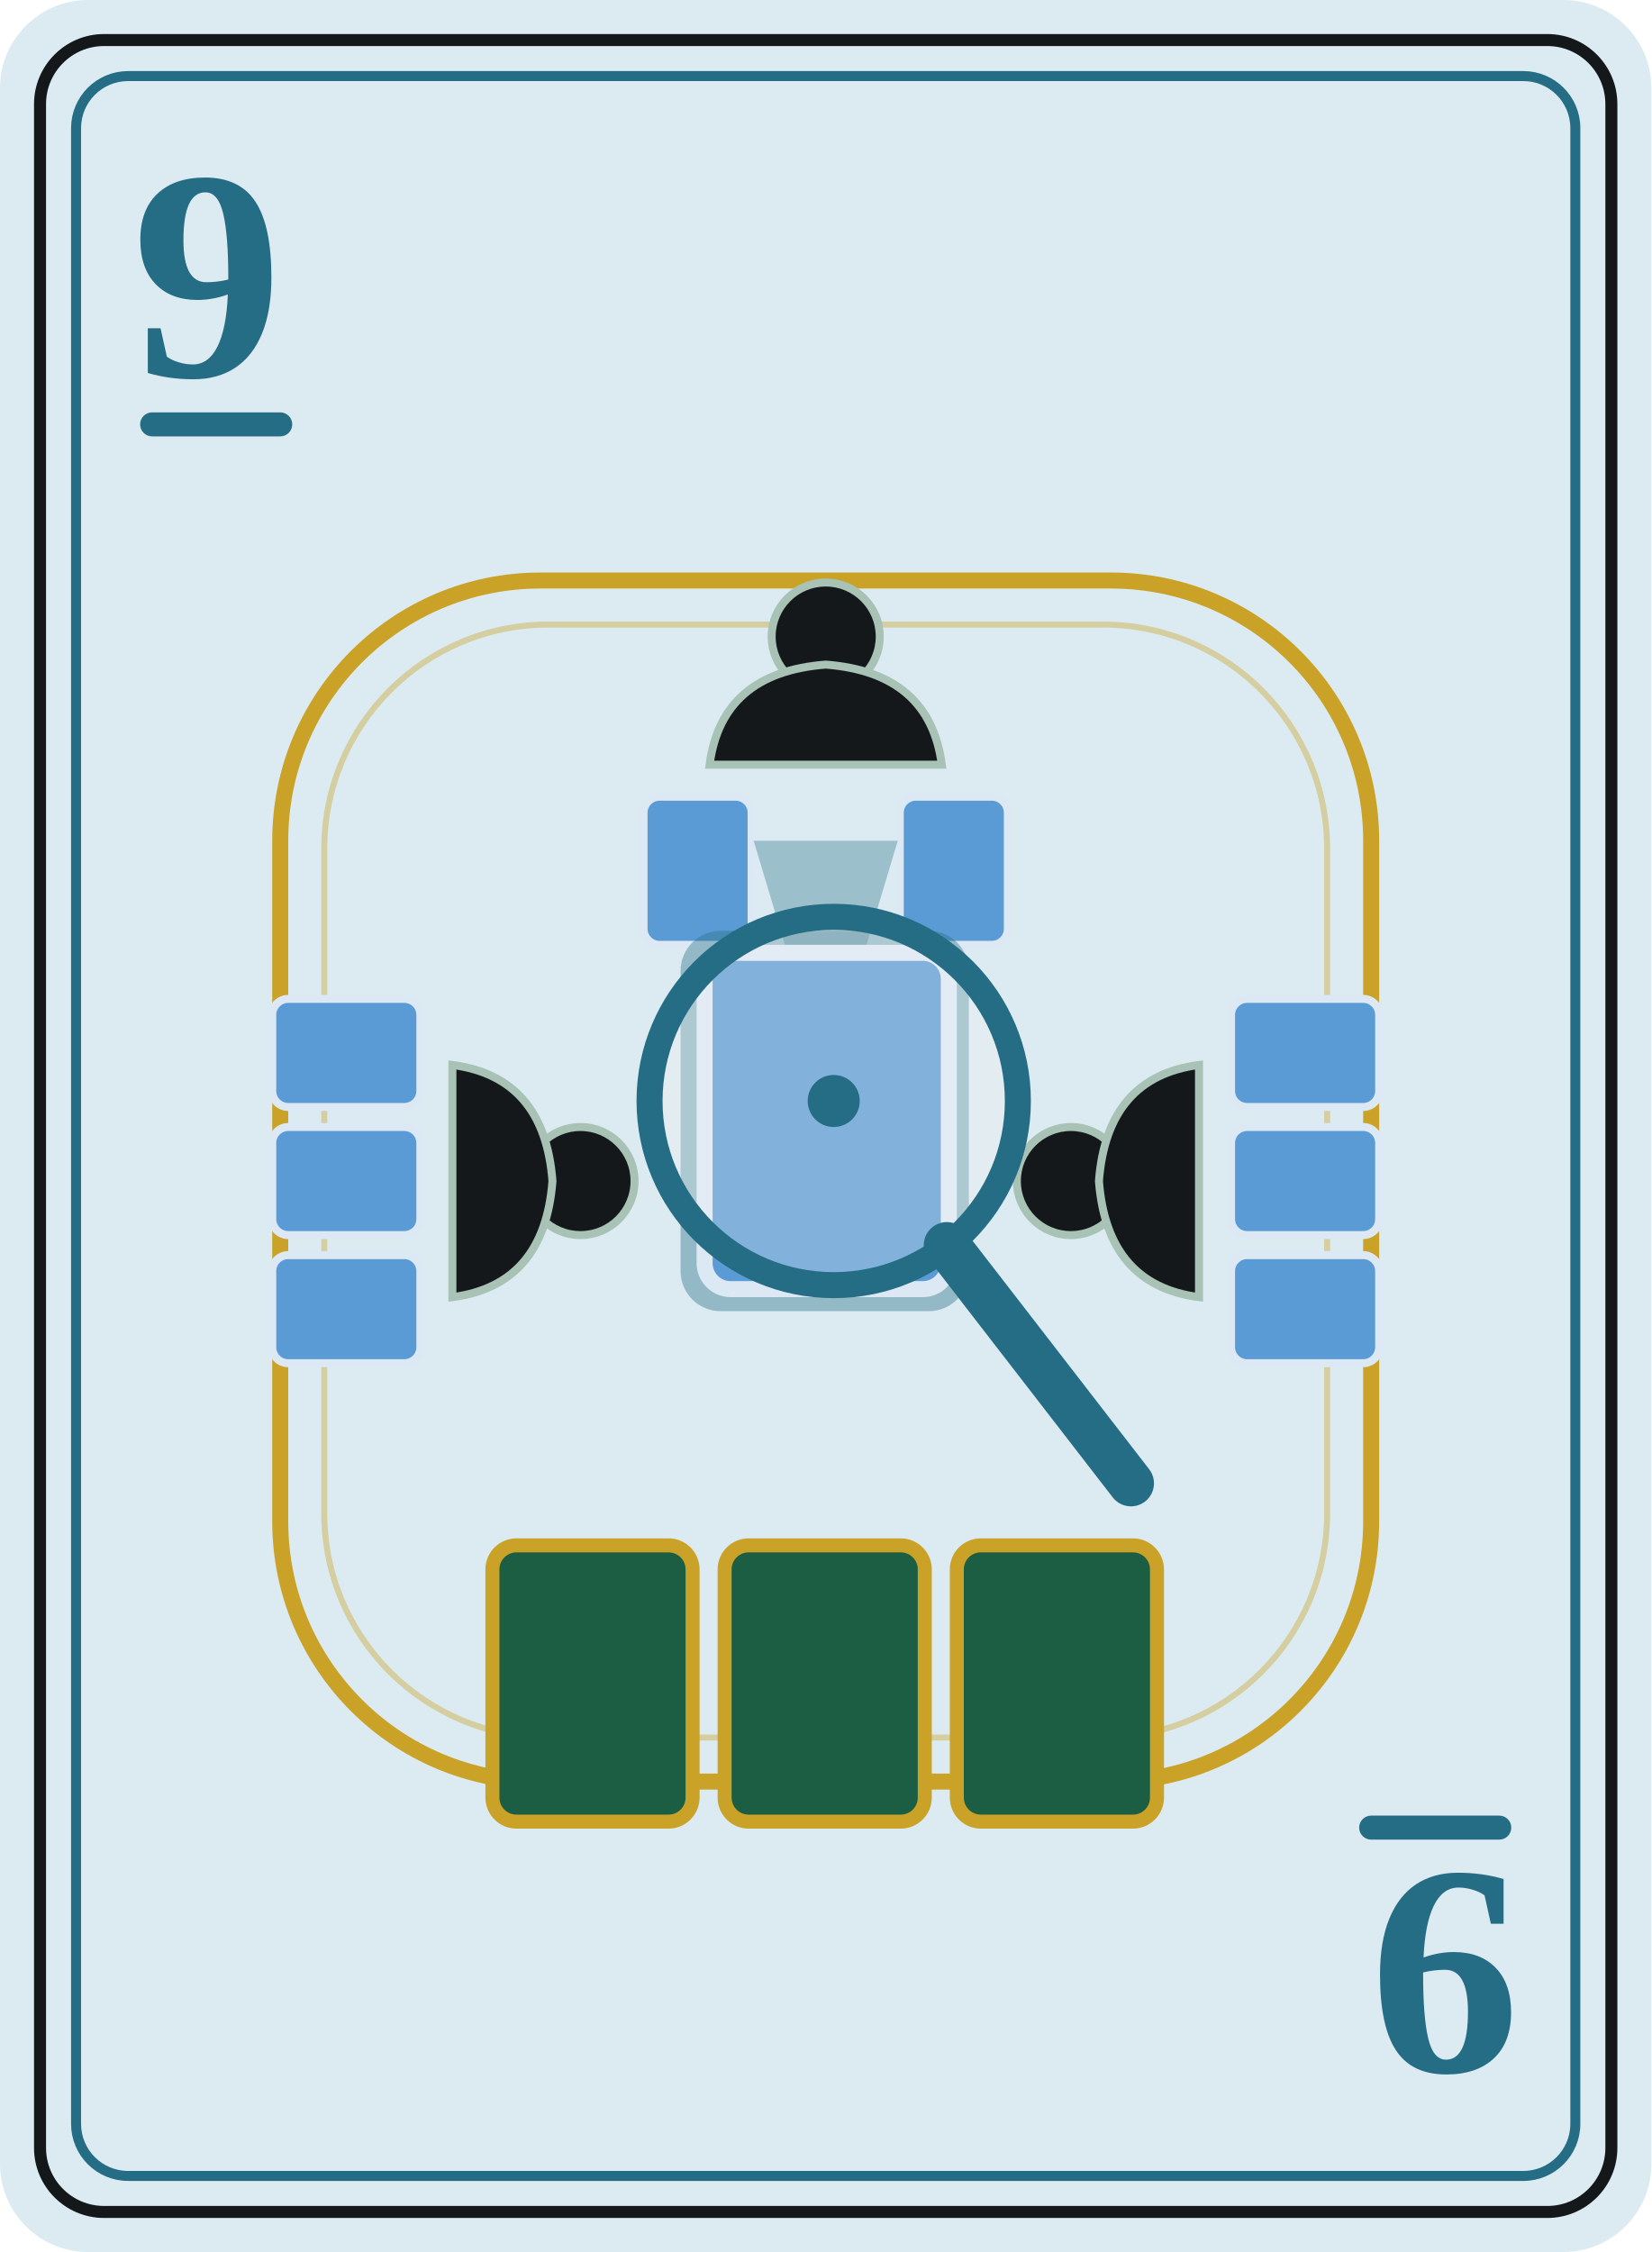
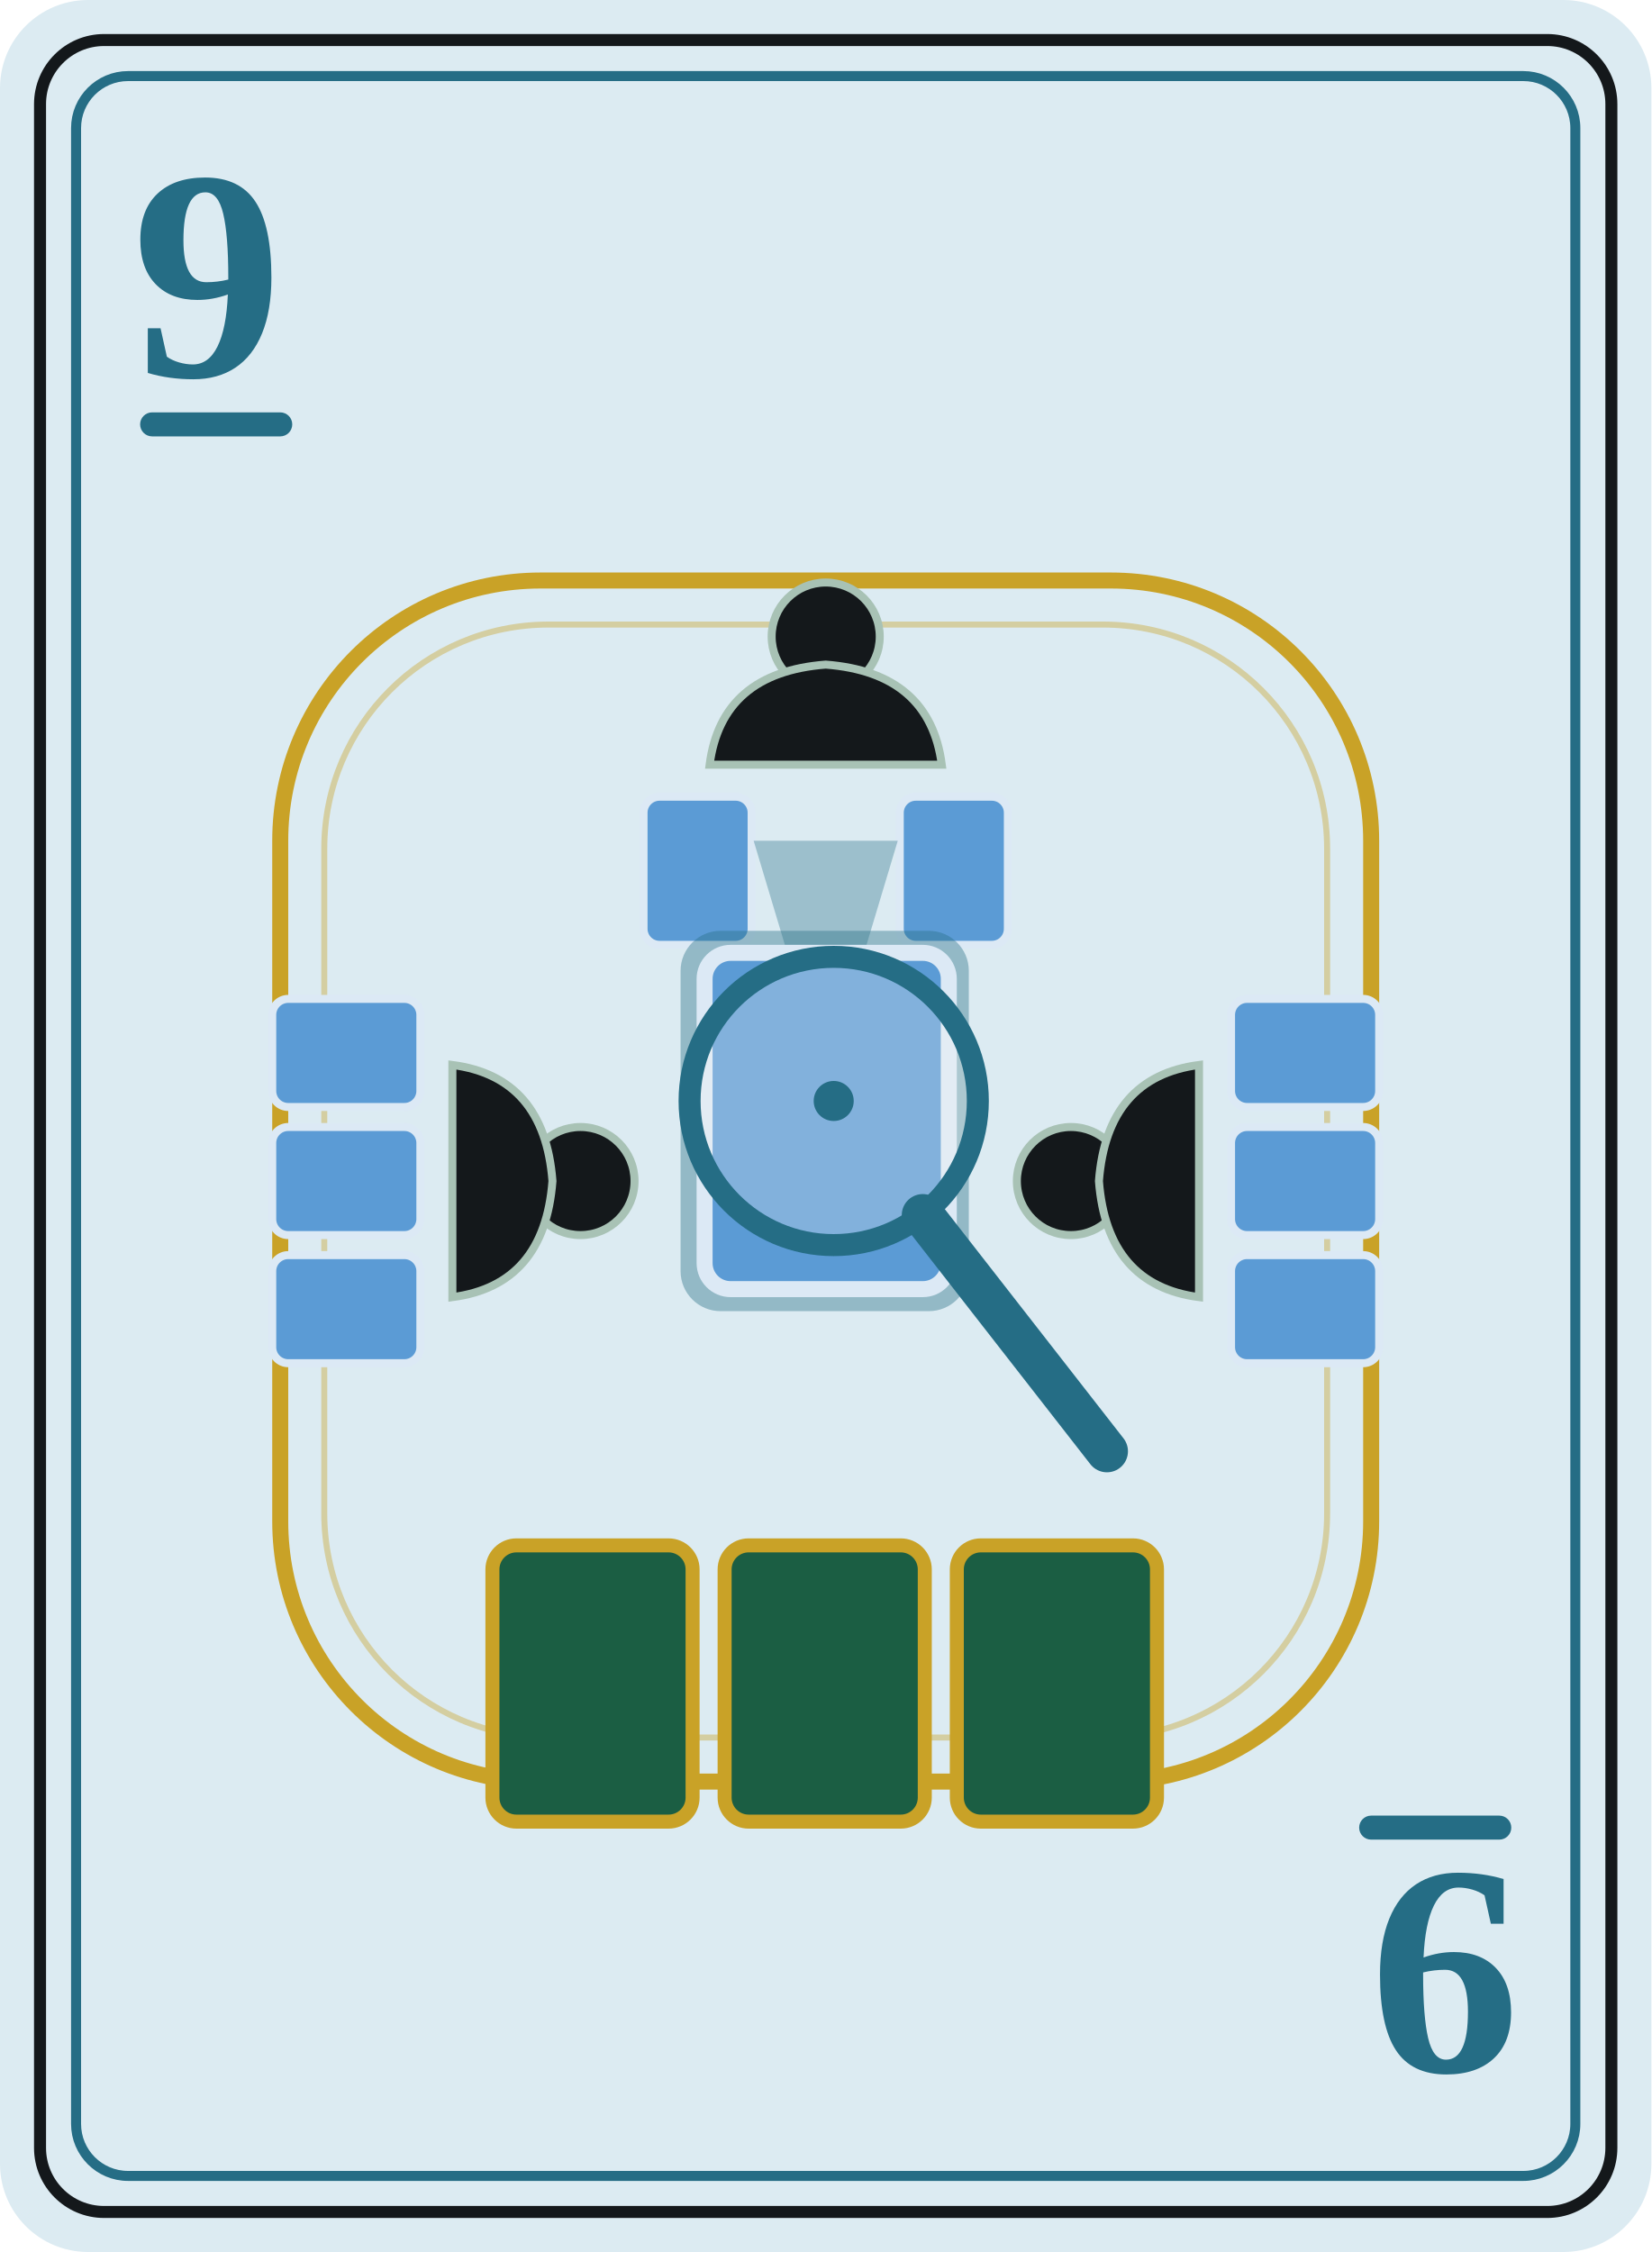
<svg xmlns="http://www.w3.org/2000/svg" viewBox="0 0 825 1125">
  <rect width="825" height="1125" rx="44" fill="#DCEBF2" />
  <rect x="20" y="20" width="785" height="1085" rx="32" fill="none" stroke="#14181B" stroke-width="6" />
  <rect x="38" y="38" width="749" height="1049" rx="26" fill="none" stroke="#256D85" stroke-width="5" />
  <text x="66" y="188" font-family="Georgia, 'Times New Roman', serif" font-size="150" font-weight="bold" fill="#256D85">9</text>
  <rect x="70" y="206" width="76" height="12" rx="6" fill="#256D85" />
  <g transform="rotate(180 412.5 562.5)">
    <text x="66" y="188" font-family="Georgia, 'Times New Roman', serif" font-size="150" font-weight="bold" fill="#256D85">9</text>
    <rect x="70" y="206" width="76" height="12" rx="6" fill="#256D85" />
  </g>
  <rect x="140" y="290" width="545" height="600" rx="130" fill="none" stroke="#C9A227" stroke-width="8" />
  <rect x="162" y="312" width="501" height="556" rx="112" fill="none" stroke="#C9A227" stroke-width="3" opacity="0.4" />
  <g transform="translate(412.5 384) rotate(0.0)">
    <circle cx="0" cy="-66" r="27" fill="#14181B" stroke="#A8C2B5" stroke-width="4" />
    <path d="M -58,-2 Q -52,-48 0,-52 Q 52,-48 58,-2 Z" fill="#14181B" stroke="#A8C2B5" stroke-width="4" />
    <rect x="-91" y="14" width="54" height="74" rx="8" fill="#5B9BD5" stroke="#DCE9F5" stroke-width="4" />
    <rect x="37" y="14" width="54" height="74" rx="8" fill="#5B9BD5" stroke="#DCE9F5" stroke-width="4" />
  </g>
  <g transform="translate(224 590) rotate(90)">
    <circle cx="0" cy="-66" r="27" fill="#14181B" stroke="#A8C2B5" stroke-width="4" />
    <path d="M -58,-2 Q -52,-48 0,-52 Q 52,-48 58,-2 Z" fill="#14181B" stroke="#A8C2B5" stroke-width="4" />
    <rect x="-91" y="14" width="54" height="74" rx="8" fill="#5B9BD5" stroke="#DCE9F5" stroke-width="4" />
    <rect x="-27" y="14" width="54" height="74" rx="8" fill="#5B9BD5" stroke="#DCE9F5" stroke-width="4" />
    <rect x="37" y="14" width="54" height="74" rx="8" fill="#5B9BD5" stroke="#DCE9F5" stroke-width="4" />
  </g>
  <g transform="translate(601 590) rotate(-90)">
    <circle cx="0" cy="-66" r="27" fill="#14181B" stroke="#A8C2B5" stroke-width="4" />
    <path d="M -58,-2 Q -52,-48 0,-52 Q 52,-48 58,-2 Z" fill="#14181B" stroke="#A8C2B5" stroke-width="4" />
    <rect x="-91" y="14" width="54" height="74" rx="8" fill="#5B9BD5" stroke="#DCE9F5" stroke-width="4" />
    <rect x="-27" y="14" width="54" height="74" rx="8" fill="#5B9BD5" stroke="#DCE9F5" stroke-width="4" />
    <rect x="37" y="14" width="54" height="74" rx="8" fill="#5B9BD5" stroke="#DCE9F5" stroke-width="4" />
  </g>
  <rect x="246" y="772" width="100" height="138" rx="12" fill="#1B5E43" stroke="#C9A227" stroke-width="7" />
  <rect x="362" y="772" width="100" height="138" rx="12" fill="#1B5E43" stroke="#C9A227" stroke-width="7" />
  <rect x="478" y="772" width="100" height="138" rx="12" fill="#1B5E43" stroke="#C9A227" stroke-width="7" />
  <polygon points="376.5,420 448.5,420 424.5,500 400.5,500" fill="#256D85" opacity="0.35" />
  <rect x="340" y="465" width="144" height="190" rx="20" fill="#256D85" opacity="0.4" />
  <rect x="352" y="476" width="122" height="168" rx="13" fill="#5B9BD5" stroke="#DCE9F5" stroke-width="8" />
-   <circle cx="416.5" cy="550" r="92" fill="#F7F5EF" opacity="0.25" />
-   <circle cx="416.5" cy="550" r="92" fill="none" stroke="#256D85" stroke-width="13" />
-   <circle cx="416.5" cy="550" r="13" fill="#256D85" />
-   <line x1="473" y1="622" x2="565" y2="741" stroke="#256D85" stroke-width="23" stroke-linecap="round" />
+   <circle cx="416.5" cy="550" r="72" fill="#F7F5EF" opacity="0.25" />
+   <circle cx="416.5" cy="550" r="72" fill="none" stroke="#256D85" stroke-width="11" />
+   <circle cx="416.5" cy="550" r="10" fill="#256D85" />
+   <line x1="461" y1="607" x2="553" y2="725" stroke="#256D85" stroke-width="21" stroke-linecap="round" />
</svg>
